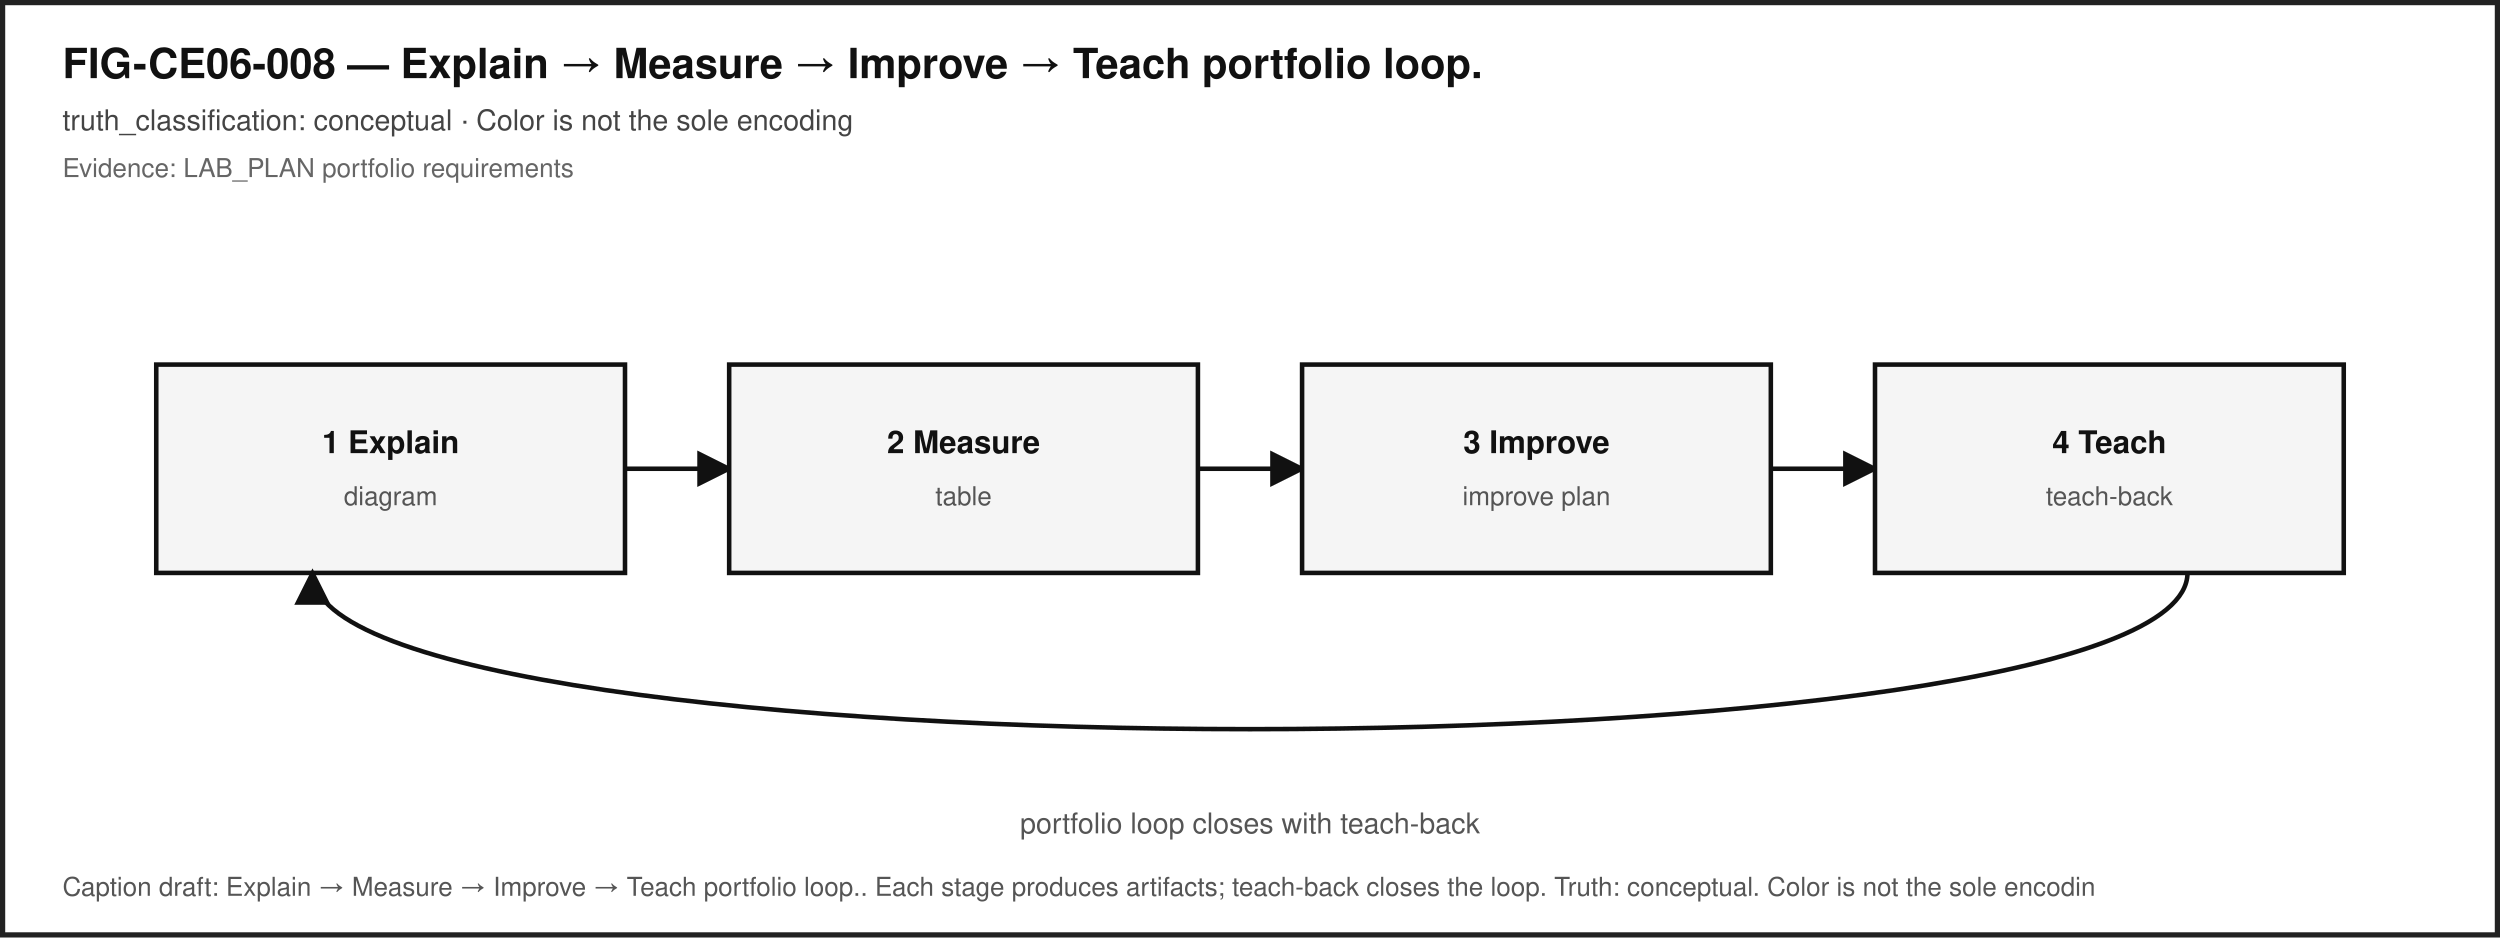
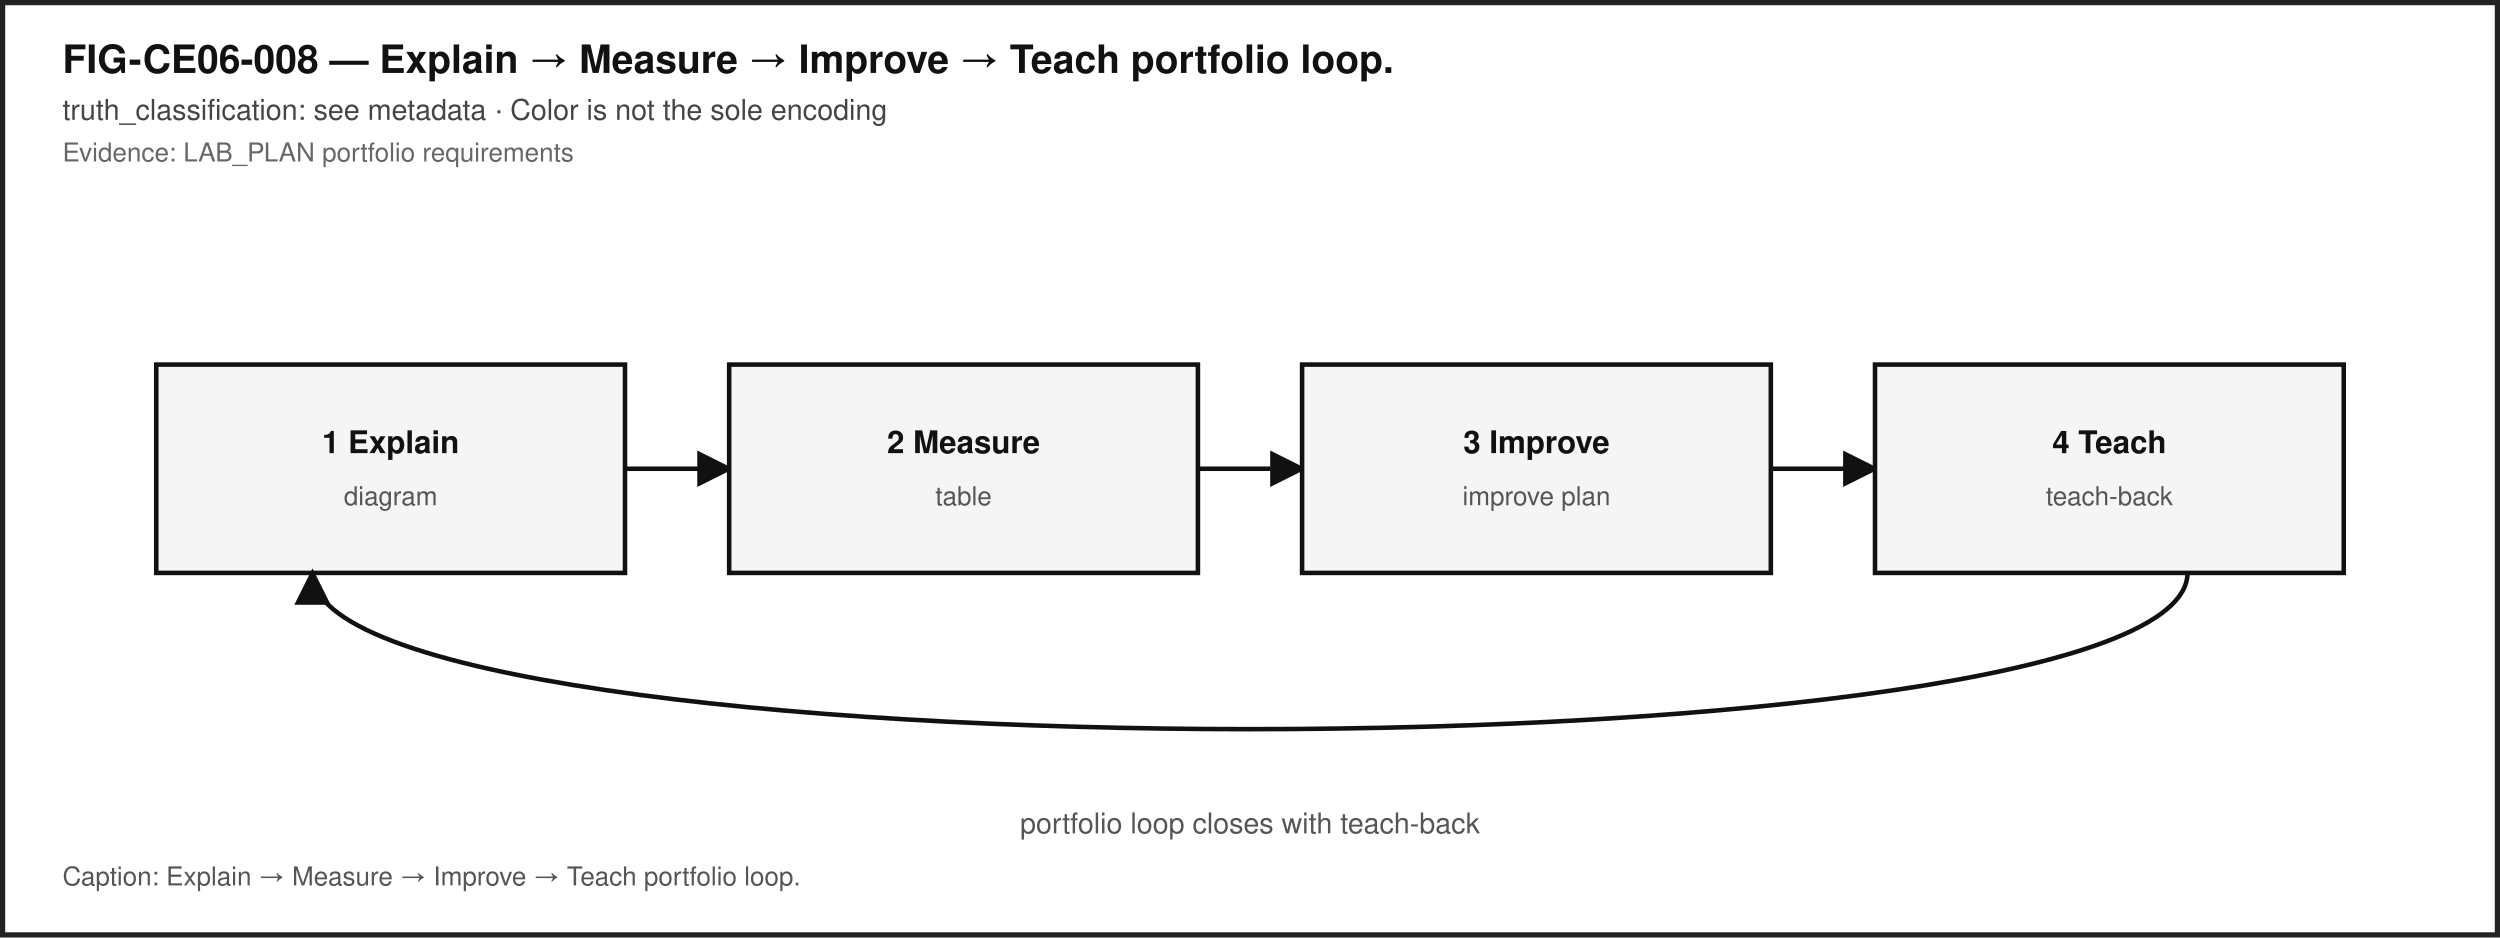
<svg xmlns="http://www.w3.org/2000/svg" width="960" height="360" viewBox="0 0 960 360" role="img" aria-labelledby="FIG-CE06-008-title FIG-CE06-008-desc" data-figure-id="FIG-CE06-008" data-truth-classification="conceptual" data-template="tmpl-sequence-path" data-qualification="">
  <rect width="960" height="360" fill="#ffffff" />
  <rect x="1" y="1" width="958" height="358" fill="none" stroke="#222222" stroke-width="2" />
-   <text x="24" y="30" font-family="Helvetica,Arial,sans-serif" font-size="16" font-weight="bold" fill="#111111">FIG-CE06-008 — Explain → Measure → Improve → Teach portfolio loop.</text>
-   <text x="24" y="50" font-family="Helvetica,Arial,sans-serif" font-size="11" fill="#444444">truth_classification: conceptual · Color is not the sole encoding</text>
-   <text x="24" y="68" font-family="Helvetica,Arial,sans-serif" font-size="10" fill="#666666">Evidence: LAB_PLAN portfolio requirements</text>
  <defs>
    <marker id="arr" markerWidth="8" markerHeight="8" refX="7" refY="4" orient="auto">
      <path d="M0,0 L8,4 L0,8 Z" fill="#111111" />
    </marker>
  </defs>
+   <text x="24" y="28" font-family="Helvetica,Arial,sans-serif" font-size="15" fill="#111111" font-weight="bold">FIG-CE06-008 — Explain → Measure → Improve → Teach portfolio loop.</text>
+   <text x="24" y="46" font-family="Helvetica,Arial,sans-serif" font-size="11" fill="#444444">truth_classification: see metadata · Color is not the sole encoding</text>
+   <text x="24" y="62" font-family="Helvetica,Arial,sans-serif" font-size="10" fill="#666666">Evidence: LAB_PLAN portfolio requirements</text>
+   <text x="24" y="340" font-family="Helvetica,Arial,sans-serif" font-size="10" fill="#555555">Caption: Explain → Measure → Improve → Teach portfolio loop.</text>
  <rect x="60" y="140" width="180" height="80" fill="#f5f5f5" stroke="#111111" stroke-width="1.75" />
  <text x="150.0" y="174.0" text-anchor="middle" font-family="Helvetica,Arial,sans-serif" font-size="12" font-weight="bold" fill="#111111">1 Explain</text>
  <text x="150.0" y="194.0" text-anchor="middle" font-family="Helvetica,Arial,sans-serif" font-size="10" fill="#555555">diagram</text>
  <line x1="240" y1="180" x2="280" y2="180" stroke="#111111" stroke-width="1.75" marker-end="url(#arr)" />
  <rect x="280" y="140" width="180" height="80" fill="#f5f5f5" stroke="#111111" stroke-width="1.75" />
  <text x="370.0" y="174.0" text-anchor="middle" font-family="Helvetica,Arial,sans-serif" font-size="12" font-weight="bold" fill="#111111">2 Measure</text>
  <text x="370.0" y="194.0" text-anchor="middle" font-family="Helvetica,Arial,sans-serif" font-size="10" fill="#555555">table</text>
  <line x1="460" y1="180" x2="500" y2="180" stroke="#111111" stroke-width="1.75" marker-end="url(#arr)" />
  <rect x="500" y="140" width="180" height="80" fill="#f5f5f5" stroke="#111111" stroke-width="1.75" />
  <text x="590.0" y="174.0" text-anchor="middle" font-family="Helvetica,Arial,sans-serif" font-size="12" font-weight="bold" fill="#111111">3 Improve</text>
  <text x="590.0" y="194.0" text-anchor="middle" font-family="Helvetica,Arial,sans-serif" font-size="10" fill="#555555">improve plan</text>
  <line x1="680" y1="180" x2="720" y2="180" stroke="#111111" stroke-width="1.75" marker-end="url(#arr)" />
  <rect x="720" y="140" width="180" height="80" fill="#f5f5f5" stroke="#111111" stroke-width="1.75" />
  <text x="810.0" y="174.0" text-anchor="middle" font-family="Helvetica,Arial,sans-serif" font-size="12" font-weight="bold" fill="#111111">4 Teach</text>
  <text x="810.0" y="194.0" text-anchor="middle" font-family="Helvetica,Arial,sans-serif" font-size="10" fill="#555555">teach-back</text>
  <path d="M840,220 C840,300 120,300 120,220" fill="none" stroke="#111111" stroke-width="1.75" marker-end="url(#arr)" />
  <text x="480" y="320" text-anchor="middle" font-family="Helvetica,Arial,sans-serif" font-size="11" fill="#555555">portfolio loop closes with teach-back</text>
-   <text x="24" y="344" font-family="Helvetica,Arial,sans-serif" font-size="10" fill="#555555">Caption draft: Explain → Measure → Improve → Teach portfolio loop.. Each stage produces artifacts; teach-back closes the loop. Truth: conceptual. Color is not the sole encodin</text>
</svg>
